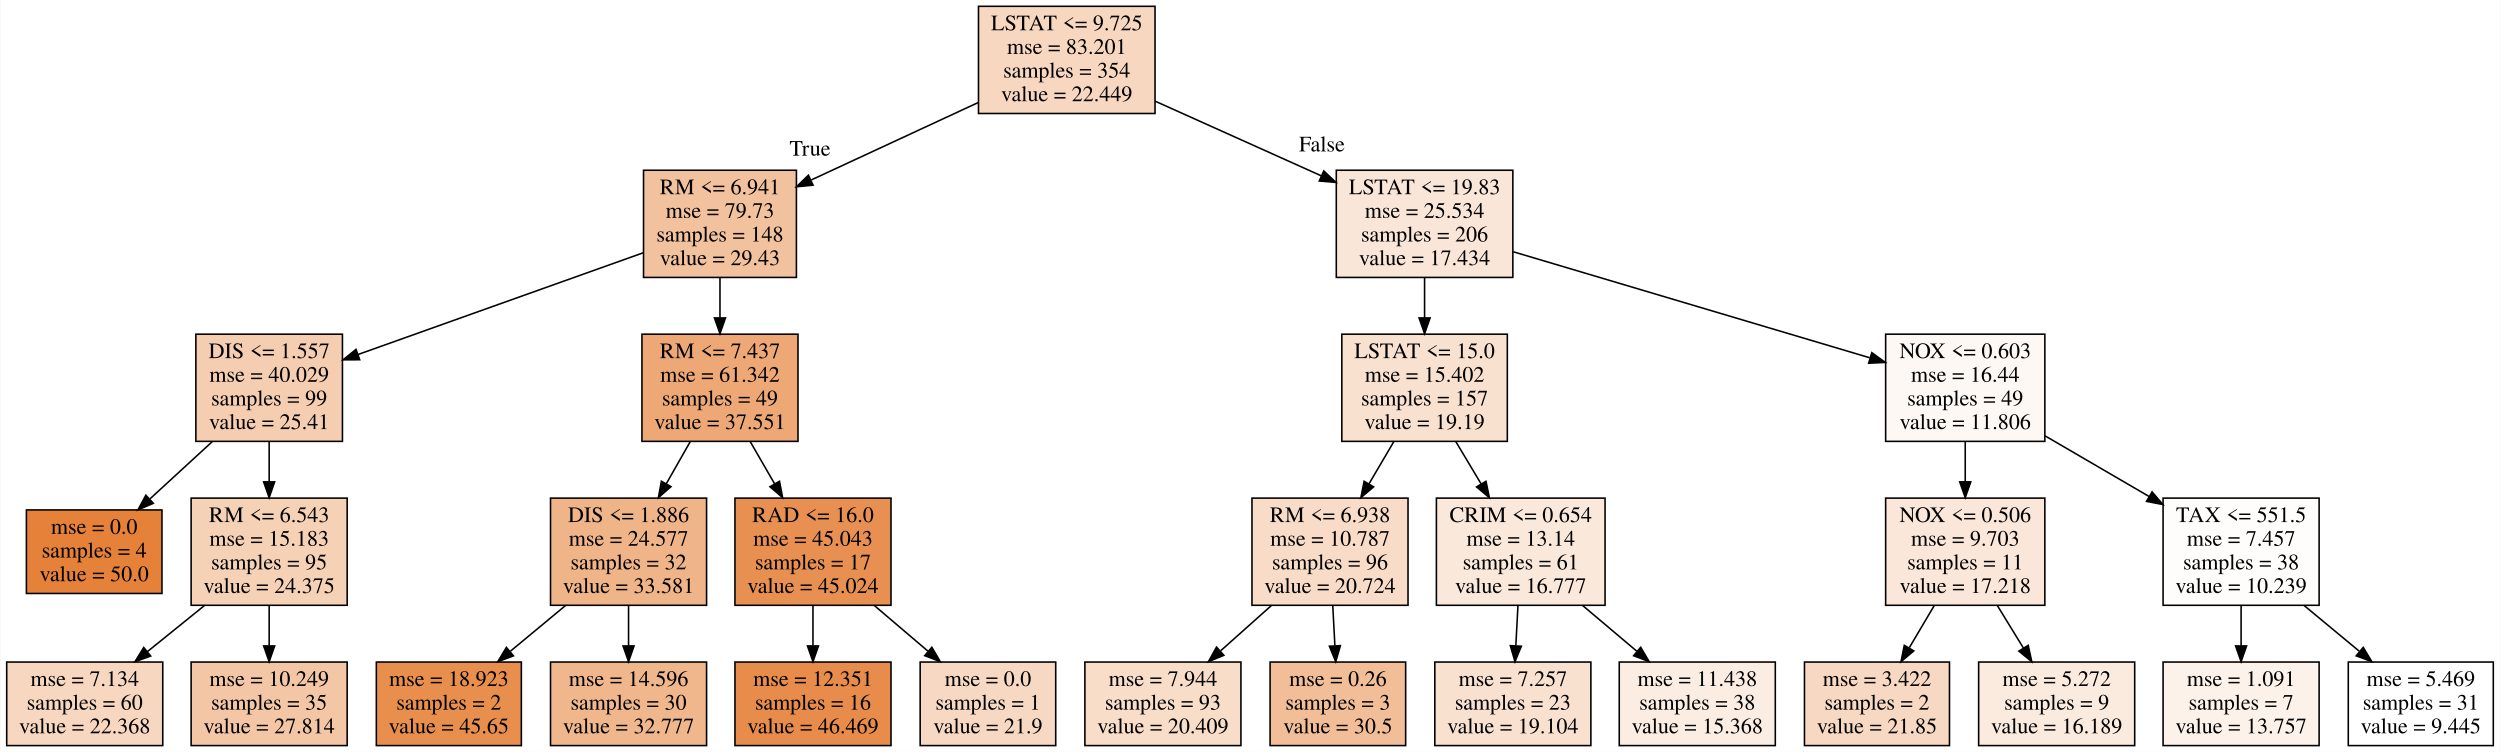
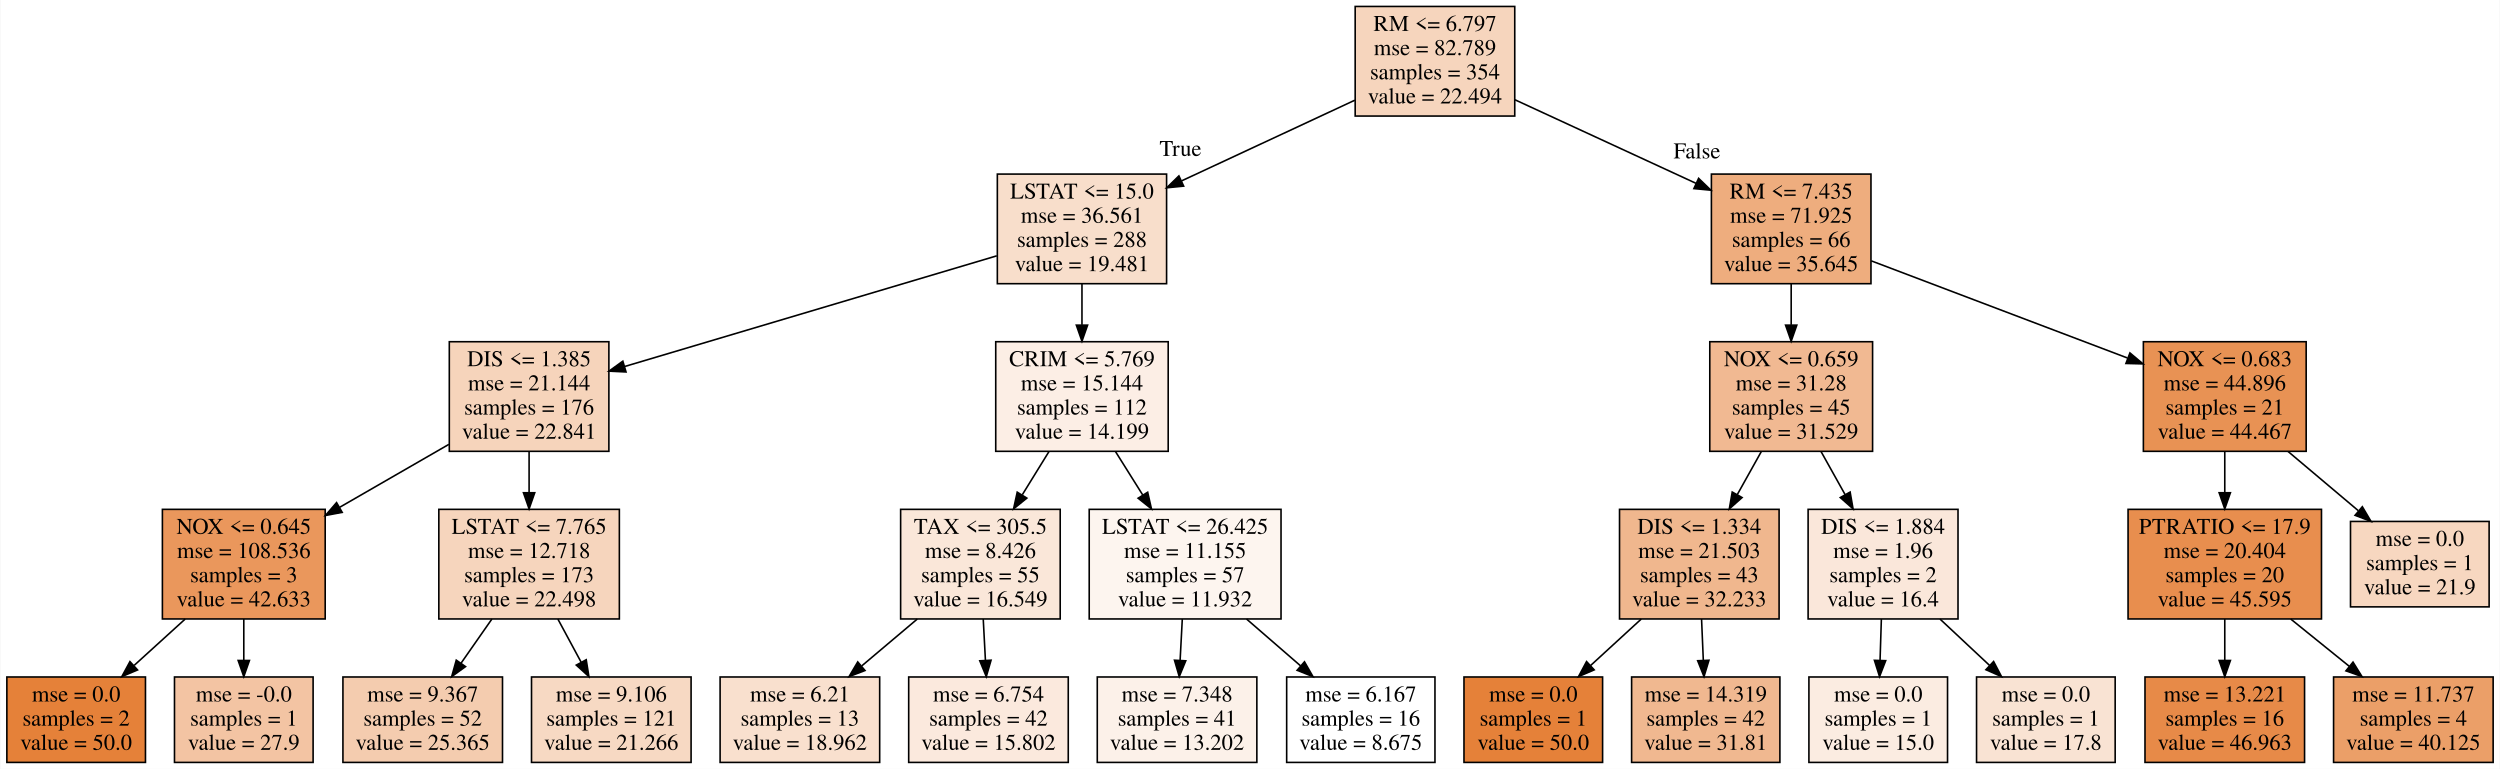
- <svg xmlns="http://www.w3.org/2000/svg" width="1586pt" height="477pt" viewBox="0.00 0.00 1585.50 477.00">
+ <svg xmlns="http://www.w3.org/2000/svg" width="1551pt" height="477pt" viewBox="0.00 0.00 1550.50 477.00">
  <g id="graph0" class="graph" transform="scale(1 1) rotate(0) translate(4 473)">
-     <polygon fill="white" stroke="transparent" points="-4,4 -4,-473 1581.5,-473 1581.5,4 -4,4" />
+     <polygon fill="white" stroke="transparent" points="-4,4 -4,-473 1546.5,-473 1546.5,4 -4,4" />
    <g id="node1" class="node">
-       <polygon fill="#f7d7c0" stroke="black" points="728.5,-469 616.5,-469 616.5,-401 728.5,-401 728.5,-469" />
-       <text text-anchor="middle" x="672.5" y="-453.8" font-family="Times,serif" font-size="14.00">LSTAT &lt;= 9.725</text>
-       <text text-anchor="middle" x="672.5" y="-438.8" font-family="Times,serif" font-size="14.00">mse = 83.201</text>
-       <text text-anchor="middle" x="672.5" y="-423.8" font-family="Times,serif" font-size="14.00">samples = 354</text>
-       <text text-anchor="middle" x="672.5" y="-408.8" font-family="Times,serif" font-size="14.00">value = 22.449</text>
+       <polygon fill="#f6d5bd" stroke="black" points="935.5,-469 836.5,-469 836.5,-401 935.5,-401 935.5,-469" />
+       <text text-anchor="middle" x="886" y="-453.8" font-family="Times,serif" font-size="14.00">RM &lt;= 6.797</text>
+       <text text-anchor="middle" x="886" y="-438.8" font-family="Times,serif" font-size="14.00">mse = 82.789</text>
+       <text text-anchor="middle" x="886" y="-423.8" font-family="Times,serif" font-size="14.00">samples = 354</text>
+       <text text-anchor="middle" x="886" y="-408.8" font-family="Times,serif" font-size="14.00">value = 22.494</text>
    </g>
    <g id="node2" class="node">
-       <polygon fill="#f2c19d" stroke="black" points="501,-365 404,-365 404,-297 501,-297 501,-365" />
-       <text text-anchor="middle" x="452.5" y="-349.8" font-family="Times,serif" font-size="14.00">RM &lt;= 6.941</text>
-       <text text-anchor="middle" x="452.5" y="-334.8" font-family="Times,serif" font-size="14.00">mse = 79.73</text>
-       <text text-anchor="middle" x="452.5" y="-319.8" font-family="Times,serif" font-size="14.00">samples = 148</text>
-       <text text-anchor="middle" x="452.5" y="-304.8" font-family="Times,serif" font-size="14.00">value = 29.43</text>
+       <polygon fill="#f8decb" stroke="black" points="719.5,-365 614.5,-365 614.5,-297 719.5,-297 719.5,-365" />
+       <text text-anchor="middle" x="667" y="-349.8" font-family="Times,serif" font-size="14.00">LSTAT &lt;= 15.0</text>
+       <text text-anchor="middle" x="667" y="-334.8" font-family="Times,serif" font-size="14.00">mse = 36.561</text>
+       <text text-anchor="middle" x="667" y="-319.8" font-family="Times,serif" font-size="14.00">samples = 288</text>
+       <text text-anchor="middle" x="667" y="-304.8" font-family="Times,serif" font-size="14.00">value = 19.481</text>
    </g>
    <g id="edge1" class="edge">
-       <path fill="none" stroke="black" d="M616.42,-408C583.97,-392.96 543.22,-374.06 510.46,-358.87" />
-       <polygon fill="black" stroke="black" points="511.55,-355.52 501.01,-354.49 508.61,-361.87 511.55,-355.52" />
-       <text text-anchor="middle" x="509.61" y="-374.26" font-family="Times,serif" font-size="14.00">True</text>
+       <path fill="none" stroke="black" d="M836.31,-410.85C804.47,-396.03 762.9,-376.67 728.92,-360.84" />
+       <polygon fill="black" stroke="black" points="730.09,-357.53 719.55,-356.48 727.14,-363.87 730.09,-357.53" />
+       <text text-anchor="middle" x="728.11" y="-376.26" font-family="Times,serif" font-size="14.00">True</text>
+     </g>
+     <g id="node17" class="node">
+       <polygon fill="#eead7e" stroke="black" points="1156.5,-365 1057.5,-365 1057.5,-297 1156.5,-297 1156.5,-365" />
+       <text text-anchor="middle" x="1107" y="-349.8" font-family="Times,serif" font-size="14.00">RM &lt;= 7.435</text>
+       <text text-anchor="middle" x="1107" y="-334.8" font-family="Times,serif" font-size="14.00">mse = 71.925</text>
+       <text text-anchor="middle" x="1107" y="-319.8" font-family="Times,serif" font-size="14.00">samples = 66</text>
+       <text text-anchor="middle" x="1107" y="-304.8" font-family="Times,serif" font-size="14.00">value = 35.645</text>
+     </g>
+     <g id="edge16" class="edge">
+       <path fill="none" stroke="black" d="M935.6,-411.11C968.89,-395.74 1012.91,-375.42 1048.01,-359.23" />
+       <polygon fill="black" stroke="black" points="1049.57,-362.36 1057.19,-354.99 1046.64,-356 1049.57,-362.36" />
+       <text text-anchor="middle" x="1048.54" y="-374.75" font-family="Times,serif" font-size="14.00">False</text>
+     </g>
+     <g id="node3" class="node">
+       <polygon fill="#f6d4bb" stroke="black" points="373.5,-261 274.5,-261 274.5,-193 373.5,-193 373.5,-261" />
+       <text text-anchor="middle" x="324" y="-245.8" font-family="Times,serif" font-size="14.00">DIS &lt;= 1.385</text>
+       <text text-anchor="middle" x="324" y="-230.8" font-family="Times,serif" font-size="14.00">mse = 21.144</text>
+       <text text-anchor="middle" x="324" y="-215.8" font-family="Times,serif" font-size="14.00">samples = 176</text>
+       <text text-anchor="middle" x="324" y="-200.8" font-family="Times,serif" font-size="14.00">value = 22.841</text>
+     </g>
+     <g id="edge2" class="edge">
+       <path fill="none" stroke="black" d="M614.16,-314.29C551.78,-295.74 448.31,-264.97 383.26,-245.62" />
+       <polygon fill="black" stroke="black" points="384.14,-242.23 373.56,-242.74 382.15,-248.94 384.14,-242.23" />
+     </g>
+     <g id="node10" class="node">
+       <polygon fill="#fceee5" stroke="black" points="720.5,-261 613.5,-261 613.5,-193 720.5,-193 720.5,-261" />
+       <text text-anchor="middle" x="667" y="-245.8" font-family="Times,serif" font-size="14.00">CRIM &lt;= 5.769</text>
+       <text text-anchor="middle" x="667" y="-230.8" font-family="Times,serif" font-size="14.00">mse = 15.144</text>
+       <text text-anchor="middle" x="667" y="-215.8" font-family="Times,serif" font-size="14.00">samples = 112</text>
+       <text text-anchor="middle" x="667" y="-200.8" font-family="Times,serif" font-size="14.00">value = 14.199</text>
+     </g>
+     <g id="edge9" class="edge">
+       <path fill="none" stroke="black" d="M667,-296.88C667,-288.78 667,-279.98 667,-271.47" />
+       <polygon fill="black" stroke="black" points="670.5,-271.3 667,-261.3 663.5,-271.3 670.5,-271.3" />
+     </g>
+     <g id="node4" class="node">
+       <polygon fill="#ea975c" stroke="black" points="197.5,-157 96.5,-157 96.5,-89 197.5,-89 197.5,-157" />
+       <text text-anchor="middle" x="147" y="-141.8" font-family="Times,serif" font-size="14.00">NOX &lt;= 0.645</text>
+       <text text-anchor="middle" x="147" y="-126.8" font-family="Times,serif" font-size="14.00">mse = 108.536</text>
+       <text text-anchor="middle" x="147" y="-111.8" font-family="Times,serif" font-size="14.00">samples = 3</text>
+       <text text-anchor="middle" x="147" y="-96.8" font-family="Times,serif" font-size="14.00">value = 42.633</text>
+     </g>
+     <g id="edge3" class="edge">
+       <path fill="none" stroke="black" d="M274.22,-197.32C253.2,-185.2 228.53,-170.98 206.55,-158.32" />
+       <polygon fill="black" stroke="black" points="208.04,-155.14 197.63,-153.18 204.55,-161.2 208.04,-155.14" />
+     </g>
+     <g id="node7" class="node">
+       <polygon fill="#f6d5bd" stroke="black" points="380,-157 268,-157 268,-89 380,-89 380,-157" />
+       <text text-anchor="middle" x="324" y="-141.8" font-family="Times,serif" font-size="14.00">LSTAT &lt;= 7.765</text>
+       <text text-anchor="middle" x="324" y="-126.8" font-family="Times,serif" font-size="14.00">mse = 12.718</text>
+       <text text-anchor="middle" x="324" y="-111.8" font-family="Times,serif" font-size="14.00">samples = 173</text>
+       <text text-anchor="middle" x="324" y="-96.8" font-family="Times,serif" font-size="14.00">value = 22.498</text>
+     </g>
+     <g id="edge6" class="edge">
+       <path fill="none" stroke="black" d="M324,-192.88C324,-184.78 324,-175.98 324,-167.47" />
+       <polygon fill="black" stroke="black" points="327.5,-167.3 324,-157.3 320.5,-167.3 327.5,-167.3" />
+     </g>
+     <g id="node5" class="node">
+       <polygon fill="#e58139" stroke="black" points="86,-53 0,-53 0,0 86,0 86,-53" />
+       <text text-anchor="middle" x="43" y="-37.8" font-family="Times,serif" font-size="14.00">mse = 0.0</text>
+       <text text-anchor="middle" x="43" y="-22.8" font-family="Times,serif" font-size="14.00">samples = 2</text>
+       <text text-anchor="middle" x="43" y="-7.8" font-family="Times,serif" font-size="14.00">value = 50.0</text>
+     </g>
+     <g id="edge4" class="edge">
+       <path fill="none" stroke="black" d="M110.63,-88.95C100.36,-79.62 89.19,-69.47 78.95,-60.16" />
+       <polygon fill="black" stroke="black" points="81.08,-57.37 71.32,-53.24 76.37,-62.55 81.08,-57.37" />
+     </g>
+     <g id="node6" class="node">
+       <polygon fill="#f3c4a3" stroke="black" points="190,-53 104,-53 104,0 190,0 190,-53" />
+       <text text-anchor="middle" x="147" y="-37.8" font-family="Times,serif" font-size="14.00">mse = -0.0</text>
+       <text text-anchor="middle" x="147" y="-22.8" font-family="Times,serif" font-size="14.00">samples = 1</text>
+       <text text-anchor="middle" x="147" y="-7.8" font-family="Times,serif" font-size="14.00">value = 27.9</text>
+     </g>
+     <g id="edge5" class="edge">
+       <path fill="none" stroke="black" d="M147,-88.95C147,-80.72 147,-71.85 147,-63.48" />
+       <polygon fill="black" stroke="black" points="150.5,-63.24 147,-53.24 143.5,-63.24 150.5,-63.24" />
+     </g>
+     <g id="node8" class="node">
+       <polygon fill="#f4ccaf" stroke="black" points="307.5,-53 208.5,-53 208.5,0 307.5,0 307.5,-53" />
+       <text text-anchor="middle" x="258" y="-37.8" font-family="Times,serif" font-size="14.00">mse = 9.367</text>
+       <text text-anchor="middle" x="258" y="-22.8" font-family="Times,serif" font-size="14.00">samples = 52</text>
+       <text text-anchor="middle" x="258" y="-7.8" font-family="Times,serif" font-size="14.00">value = 25.365</text>
+     </g>
+     <g id="edge7" class="edge">
+       <path fill="none" stroke="black" d="M300.92,-88.95C294.72,-80.07 288.01,-70.46 281.77,-61.54" />
+       <polygon fill="black" stroke="black" points="284.57,-59.43 275.97,-53.24 278.83,-63.44 284.57,-59.43" />
+     </g>
+     <g id="node9" class="node">
+       <polygon fill="#f7d9c3" stroke="black" points="424.5,-53 325.5,-53 325.5,0 424.5,0 424.5,-53" />
+       <text text-anchor="middle" x="375" y="-37.8" font-family="Times,serif" font-size="14.00">mse = 9.106</text>
+       <text text-anchor="middle" x="375" y="-22.8" font-family="Times,serif" font-size="14.00">samples = 121</text>
+       <text text-anchor="middle" x="375" y="-7.8" font-family="Times,serif" font-size="14.00">value = 21.266</text>
+     </g>
+     <g id="edge8" class="edge">
+       <path fill="none" stroke="black" d="M341.84,-88.95C346.53,-80.26 351.6,-70.86 356.33,-62.09" />
+       <polygon fill="black" stroke="black" points="359.44,-63.7 361.11,-53.24 353.28,-60.37 359.44,-63.7" />
+     </g>
+     <g id="node11" class="node">
+       <polygon fill="#fae7d9" stroke="black" points="653.5,-157 554.5,-157 554.5,-89 653.5,-89 653.5,-157" />
+       <text text-anchor="middle" x="604" y="-141.8" font-family="Times,serif" font-size="14.00">TAX &lt;= 305.5</text>
+       <text text-anchor="middle" x="604" y="-126.8" font-family="Times,serif" font-size="14.00">mse = 8.426</text>
+       <text text-anchor="middle" x="604" y="-111.8" font-family="Times,serif" font-size="14.00">samples = 55</text>
+       <text text-anchor="middle" x="604" y="-96.8" font-family="Times,serif" font-size="14.00">value = 16.549</text>
+     </g>
+     <g id="edge10" class="edge">
+       <path fill="none" stroke="black" d="M646.55,-192.88C641.26,-184.33 635.51,-175.01 629.99,-166.07" />
+       <polygon fill="black" stroke="black" points="632.8,-163.97 624.57,-157.3 626.84,-167.65 632.8,-163.97" />
+     </g>
+     <g id="node14" class="node">
+       <polygon fill="#fdf5ef" stroke="black" points="790.5,-157 671.5,-157 671.5,-89 790.5,-89 790.5,-157" />
+       <text text-anchor="middle" x="731" y="-141.8" font-family="Times,serif" font-size="14.00">LSTAT &lt;= 26.425</text>
+       <text text-anchor="middle" x="731" y="-126.8" font-family="Times,serif" font-size="14.00">mse = 11.155</text>
+       <text text-anchor="middle" x="731" y="-111.8" font-family="Times,serif" font-size="14.00">samples = 57</text>
+       <text text-anchor="middle" x="731" y="-96.8" font-family="Times,serif" font-size="14.00">value = 11.932</text>
+     </g>
+     <g id="edge13" class="edge">
+       <path fill="none" stroke="black" d="M687.78,-192.88C693.2,-184.24 699.11,-174.82 704.78,-165.79" />
+       <polygon fill="black" stroke="black" points="707.76,-167.63 710.11,-157.3 701.83,-163.91 707.76,-167.63" />
+     </g>
+     <g id="node12" class="node">
+       <polygon fill="#f9e0ce" stroke="black" points="541.5,-53 442.5,-53 442.5,0 541.5,0 541.5,-53" />
+       <text text-anchor="middle" x="492" y="-37.8" font-family="Times,serif" font-size="14.00">mse = 6.21</text>
+       <text text-anchor="middle" x="492" y="-22.8" font-family="Times,serif" font-size="14.00">samples = 13</text>
+       <text text-anchor="middle" x="492" y="-7.8" font-family="Times,serif" font-size="14.00">value = 18.962</text>
+     </g>
+     <g id="edge11" class="edge">
+       <path fill="none" stroke="black" d="M564.83,-88.95C553.66,-79.53 541.51,-69.27 530.39,-59.89" />
+       <polygon fill="black" stroke="black" points="532.4,-57.01 522.5,-53.24 527.89,-62.36 532.4,-57.01" />
+     </g>
+     <g id="node13" class="node">
+       <polygon fill="#fbe9dd" stroke="black" points="658.5,-53 559.5,-53 559.5,0 658.5,0 658.5,-53" />
+       <text text-anchor="middle" x="609" y="-37.8" font-family="Times,serif" font-size="14.00">mse = 6.754</text>
+       <text text-anchor="middle" x="609" y="-22.8" font-family="Times,serif" font-size="14.00">samples = 42</text>
+       <text text-anchor="middle" x="609" y="-7.8" font-family="Times,serif" font-size="14.00">value = 15.802</text>
+     </g>
+     <g id="edge12" class="edge">
+       <path fill="none" stroke="black" d="M605.75,-88.95C606.18,-80.72 606.65,-71.85 607.1,-63.48" />
+       <polygon fill="black" stroke="black" points="610.6,-63.41 607.64,-53.24 603.61,-63.04 610.6,-63.41" />
    </g>
    <g id="node15" class="node">
-       <polygon fill="#fae6d8" stroke="black" points="955.5,-365 843.5,-365 843.5,-297 955.5,-297 955.5,-365" />
-       <text text-anchor="middle" x="899.5" y="-349.8" font-family="Times,serif" font-size="14.00">LSTAT &lt;= 19.83</text>
-       <text text-anchor="middle" x="899.5" y="-334.8" font-family="Times,serif" font-size="14.00">mse = 25.534</text>
-       <text text-anchor="middle" x="899.5" y="-319.8" font-family="Times,serif" font-size="14.00">samples = 206</text>
-       <text text-anchor="middle" x="899.5" y="-304.8" font-family="Times,serif" font-size="14.00">value = 17.434</text>
+       <polygon fill="#fcf1e9" stroke="black" points="775.5,-53 676.5,-53 676.5,0 775.5,0 775.5,-53" />
+       <text text-anchor="middle" x="726" y="-37.8" font-family="Times,serif" font-size="14.00">mse = 7.348</text>
+       <text text-anchor="middle" x="726" y="-22.8" font-family="Times,serif" font-size="14.00">samples = 41</text>
+       <text text-anchor="middle" x="726" y="-7.8" font-family="Times,serif" font-size="14.00">value = 13.202</text>
    </g>
    <g id="edge14" class="edge">
-       <path fill="none" stroke="black" d="M728.61,-408.79C760.53,-394.44 800.68,-376.41 834.03,-361.42" />
-       <polygon fill="black" stroke="black" points="835.56,-364.57 843.25,-357.28 832.69,-358.18 835.56,-364.57" />
-       <text text-anchor="middle" x="834.37" y="-376.95" font-family="Times,serif" font-size="14.00">False</text>
-     </g>
-     <g id="node3" class="node">
-       <polygon fill="#f5cdb1" stroke="black" points="213,-261 120,-261 120,-193 213,-193 213,-261" />
-       <text text-anchor="middle" x="166.5" y="-245.8" font-family="Times,serif" font-size="14.00">DIS &lt;= 1.557</text>
-       <text text-anchor="middle" x="166.5" y="-230.8" font-family="Times,serif" font-size="14.00">mse = 40.029</text>
-       <text text-anchor="middle" x="166.5" y="-215.8" font-family="Times,serif" font-size="14.00">samples = 99</text>
-       <text text-anchor="middle" x="166.5" y="-200.8" font-family="Times,serif" font-size="14.00">value = 25.41</text>
-     </g>
-     <g id="edge2" class="edge">
-       <path fill="none" stroke="black" d="M403.98,-312.7C353.87,-294.83 275.75,-266.96 222.91,-248.12" />
-       <polygon fill="black" stroke="black" points="223.95,-244.77 213.35,-244.71 221.6,-251.37 223.95,-244.77" />
-     </g>
-     <g id="node8" class="node">
-       <polygon fill="#eda876" stroke="black" points="502,-261 403,-261 403,-193 502,-193 502,-261" />
-       <text text-anchor="middle" x="452.5" y="-245.8" font-family="Times,serif" font-size="14.00">RM &lt;= 7.437</text>
-       <text text-anchor="middle" x="452.5" y="-230.8" font-family="Times,serif" font-size="14.00">mse = 61.342</text>
-       <text text-anchor="middle" x="452.5" y="-215.8" font-family="Times,serif" font-size="14.00">samples = 49</text>
-       <text text-anchor="middle" x="452.5" y="-200.8" font-family="Times,serif" font-size="14.00">value = 37.551</text>
-     </g>
-     <g id="edge7" class="edge">
-       <path fill="none" stroke="black" d="M452.5,-296.88C452.5,-288.78 452.5,-279.98 452.5,-271.47" />
-       <polygon fill="black" stroke="black" points="456,-271.3 452.5,-261.3 449,-271.3 456,-271.3" />
-     </g>
-     <g id="node4" class="node">
-       <polygon fill="#e58139" stroke="black" points="98.5,-149.5 12.5,-149.5 12.5,-96.5 98.5,-96.5 98.5,-149.5" />
-       <text text-anchor="middle" x="55.5" y="-134.3" font-family="Times,serif" font-size="14.00">mse = 0.0</text>
-       <text text-anchor="middle" x="55.5" y="-119.3" font-family="Times,serif" font-size="14.00">samples = 4</text>
-       <text text-anchor="middle" x="55.5" y="-104.3" font-family="Times,serif" font-size="14.00">value = 50.0</text>
-     </g>
-     <g id="edge3" class="edge">
-       <path fill="none" stroke="black" d="M130.46,-192.88C117.78,-181.23 103.54,-168.14 90.9,-156.53" />
-       <polygon fill="black" stroke="black" points="93,-153.71 83.27,-149.52 88.27,-158.86 93,-153.71" />
-     </g>
-     <g id="node5" class="node">
-       <polygon fill="#f5d1b6" stroke="black" points="216,-157 117,-157 117,-89 216,-89 216,-157" />
-       <text text-anchor="middle" x="166.5" y="-141.8" font-family="Times,serif" font-size="14.00">RM &lt;= 6.543</text>
-       <text text-anchor="middle" x="166.5" y="-126.8" font-family="Times,serif" font-size="14.00">mse = 15.183</text>
-       <text text-anchor="middle" x="166.5" y="-111.8" font-family="Times,serif" font-size="14.00">samples = 95</text>
-       <text text-anchor="middle" x="166.5" y="-96.8" font-family="Times,serif" font-size="14.00">value = 24.375</text>
-     </g>
-     <g id="edge4" class="edge">
-       <path fill="none" stroke="black" d="M166.5,-192.88C166.5,-184.78 166.5,-175.98 166.5,-167.47" />
-       <polygon fill="black" stroke="black" points="170,-167.3 166.5,-157.3 163,-167.3 170,-167.3" />
-     </g>
-     <g id="node6" class="node">
-       <polygon fill="#f7d7c0" stroke="black" points="99,-53 0,-53 0,0 99,0 99,-53" />
-       <text text-anchor="middle" x="49.5" y="-37.8" font-family="Times,serif" font-size="14.00">mse = 7.134</text>
-       <text text-anchor="middle" x="49.5" y="-22.8" font-family="Times,serif" font-size="14.00">samples = 60</text>
-       <text text-anchor="middle" x="49.5" y="-7.8" font-family="Times,serif" font-size="14.00">value = 22.368</text>
-     </g>
-     <g id="edge5" class="edge">
-       <path fill="none" stroke="black" d="M125.58,-88.95C113.8,-79.43 100.97,-69.07 89.26,-59.62" />
-       <polygon fill="black" stroke="black" points="91.34,-56.8 81.36,-53.24 86.94,-62.24 91.34,-56.8" />
-     </g>
-     <g id="node7" class="node">
-       <polygon fill="#f3c6a5" stroke="black" points="216,-53 117,-53 117,0 216,0 216,-53" />
-       <text text-anchor="middle" x="166.5" y="-37.8" font-family="Times,serif" font-size="14.00">mse = 10.249</text>
-       <text text-anchor="middle" x="166.5" y="-22.8" font-family="Times,serif" font-size="14.00">samples = 35</text>
-       <text text-anchor="middle" x="166.5" y="-7.8" font-family="Times,serif" font-size="14.00">value = 27.814</text>
-     </g>
-     <g id="edge6" class="edge">
-       <path fill="none" stroke="black" d="M166.5,-88.95C166.5,-80.72 166.5,-71.85 166.5,-63.48" />
-       <polygon fill="black" stroke="black" points="170,-63.24 166.5,-53.24 163,-63.24 170,-63.24" />
-     </g>
-     <g id="node9" class="node">
-       <polygon fill="#f0b489" stroke="black" points="444,-157 345,-157 345,-89 444,-89 444,-157" />
-       <text text-anchor="middle" x="394.5" y="-141.8" font-family="Times,serif" font-size="14.00">DIS &lt;= 1.886</text>
-       <text text-anchor="middle" x="394.5" y="-126.8" font-family="Times,serif" font-size="14.00">mse = 24.577</text>
-       <text text-anchor="middle" x="394.5" y="-111.8" font-family="Times,serif" font-size="14.00">samples = 32</text>
-       <text text-anchor="middle" x="394.5" y="-96.8" font-family="Times,serif" font-size="14.00">value = 33.581</text>
-     </g>
-     <g id="edge8" class="edge">
-       <path fill="none" stroke="black" d="M433.67,-192.88C428.81,-184.33 423.51,-175.01 418.42,-166.07" />
-       <polygon fill="black" stroke="black" points="421.42,-164.26 413.43,-157.3 415.34,-167.72 421.42,-164.26" />
-     </g>
-     <g id="node12" class="node">
-       <polygon fill="#e89051" stroke="black" points="561,-157 462,-157 462,-89 561,-89 561,-157" />
-       <text text-anchor="middle" x="511.5" y="-141.8" font-family="Times,serif" font-size="14.00">RAD &lt;= 16.0</text>
-       <text text-anchor="middle" x="511.5" y="-126.8" font-family="Times,serif" font-size="14.00">mse = 45.043</text>
-       <text text-anchor="middle" x="511.5" y="-111.8" font-family="Times,serif" font-size="14.00">samples = 17</text>
-       <text text-anchor="middle" x="511.5" y="-96.8" font-family="Times,serif" font-size="14.00">value = 45.024</text>
-     </g>
-     <g id="edge11" class="edge">
-       <path fill="none" stroke="black" d="M471.66,-192.88C476.6,-184.33 481.99,-175.01 487.16,-166.07" />
-       <polygon fill="black" stroke="black" points="490.26,-167.71 492.24,-157.3 484.2,-164.2 490.26,-167.71" />
-     </g>
-     <g id="node10" class="node">
-       <polygon fill="#e88f4e" stroke="black" points="326.5,-53 234.5,-53 234.5,0 326.5,0 326.5,-53" />
-       <text text-anchor="middle" x="280.5" y="-37.8" font-family="Times,serif" font-size="14.00">mse = 18.923</text>
-       <text text-anchor="middle" x="280.5" y="-22.8" font-family="Times,serif" font-size="14.00">samples = 2</text>
-       <text text-anchor="middle" x="280.5" y="-7.8" font-family="Times,serif" font-size="14.00">value = 45.65</text>
-     </g>
-     <g id="edge9" class="edge">
-       <path fill="none" stroke="black" d="M354.63,-88.95C343.26,-79.53 330.89,-69.27 319.57,-59.89" />
-       <polygon fill="black" stroke="black" points="321.48,-56.92 311.55,-53.24 317.01,-62.31 321.48,-56.92" />
-     </g>
-     <g id="node11" class="node">
-       <polygon fill="#f0b78d" stroke="black" points="444,-53 345,-53 345,0 444,0 444,-53" />
-       <text text-anchor="middle" x="394.5" y="-37.8" font-family="Times,serif" font-size="14.00">mse = 14.596</text>
-       <text text-anchor="middle" x="394.5" y="-22.8" font-family="Times,serif" font-size="14.00">samples = 30</text>
-       <text text-anchor="middle" x="394.5" y="-7.8" font-family="Times,serif" font-size="14.00">value = 32.777</text>
-     </g>
-     <g id="edge10" class="edge">
-       <path fill="none" stroke="black" d="M394.5,-88.95C394.5,-80.72 394.5,-71.85 394.5,-63.48" />
-       <polygon fill="black" stroke="black" points="398,-63.24 394.5,-53.24 391,-63.24 398,-63.24" />
-     </g>
-     <g id="node13" class="node">
-       <polygon fill="#e78c4a" stroke="black" points="561,-53 462,-53 462,0 561,0 561,-53" />
-       <text text-anchor="middle" x="511.5" y="-37.8" font-family="Times,serif" font-size="14.00">mse = 12.351</text>
-       <text text-anchor="middle" x="511.5" y="-22.8" font-family="Times,serif" font-size="14.00">samples = 16</text>
-       <text text-anchor="middle" x="511.5" y="-7.8" font-family="Times,serif" font-size="14.00">value = 46.469</text>
-     </g>
-     <g id="edge12" class="edge">
-       <path fill="none" stroke="black" d="M511.5,-88.95C511.5,-80.72 511.5,-71.85 511.5,-63.48" />
-       <polygon fill="black" stroke="black" points="515,-63.24 511.5,-53.24 508,-63.24 515,-63.24" />
-     </g>
-     <g id="node14" class="node">
-       <polygon fill="#f7d8c2" stroke="black" points="665.5,-53 579.5,-53 579.5,0 665.5,0 665.5,-53" />
-       <text text-anchor="middle" x="622.5" y="-37.8" font-family="Times,serif" font-size="14.00">mse = 0.0</text>
-       <text text-anchor="middle" x="622.5" y="-22.8" font-family="Times,serif" font-size="14.00">samples = 1</text>
-       <text text-anchor="middle" x="622.5" y="-7.8" font-family="Times,serif" font-size="14.00">value = 21.9</text>
-     </g>
-     <g id="edge13" class="edge">
-       <path fill="none" stroke="black" d="M550.32,-88.95C561.39,-79.53 573.43,-69.27 584.45,-59.89" />
-       <polygon fill="black" stroke="black" points="586.92,-62.38 592.27,-53.24 582.39,-57.05 586.92,-62.38" />
+       <path fill="none" stroke="black" d="M729.25,-88.95C728.82,-80.72 728.35,-71.85 727.9,-63.48" />
+       <polygon fill="black" stroke="black" points="731.39,-63.04 727.36,-53.24 724.4,-63.41 731.39,-63.04" />
    </g>
    <g id="node16" class="node">
-       <polygon fill="#f9e1cf" stroke="black" points="952,-261 847,-261 847,-193 952,-193 952,-261" />
-       <text text-anchor="middle" x="899.5" y="-245.8" font-family="Times,serif" font-size="14.00">LSTAT &lt;= 15.0</text>
-       <text text-anchor="middle" x="899.5" y="-230.8" font-family="Times,serif" font-size="14.00">mse = 15.402</text>
-       <text text-anchor="middle" x="899.5" y="-215.8" font-family="Times,serif" font-size="14.00">samples = 157</text>
-       <text text-anchor="middle" x="899.5" y="-200.8" font-family="Times,serif" font-size="14.00">value = 19.19</text>
+       <polygon fill="#ffffff" stroke="black" points="886,-53 794,-53 794,0 886,0 886,-53" />
+       <text text-anchor="middle" x="840" y="-37.8" font-family="Times,serif" font-size="14.00">mse = 6.167</text>
+       <text text-anchor="middle" x="840" y="-22.8" font-family="Times,serif" font-size="14.00">samples = 16</text>
+       <text text-anchor="middle" x="840" y="-7.8" font-family="Times,serif" font-size="14.00">value = 8.675</text>
    </g>
    <g id="edge15" class="edge">
-       <path fill="none" stroke="black" d="M899.5,-296.88C899.5,-288.78 899.5,-279.98 899.5,-271.47" />
-       <polygon fill="black" stroke="black" points="903,-271.3 899.5,-261.3 896,-271.3 903,-271.3" />
+       <path fill="none" stroke="black" d="M769.12,-88.95C779.99,-79.53 791.82,-69.27 802.64,-59.89" />
+       <polygon fill="black" stroke="black" points="805.05,-62.43 810.31,-53.24 800.47,-57.14 805.05,-62.43" />
+     </g>
+     <g id="node18" class="node">
+       <polygon fill="#f1b992" stroke="black" points="1157.5,-261 1056.5,-261 1056.5,-193 1157.5,-193 1157.5,-261" />
+       <text text-anchor="middle" x="1107" y="-245.8" font-family="Times,serif" font-size="14.00">NOX &lt;= 0.659</text>
+       <text text-anchor="middle" x="1107" y="-230.8" font-family="Times,serif" font-size="14.00">mse = 31.28</text>
+       <text text-anchor="middle" x="1107" y="-215.8" font-family="Times,serif" font-size="14.00">samples = 45</text>
+       <text text-anchor="middle" x="1107" y="-200.8" font-family="Times,serif" font-size="14.00">value = 31.529</text>
+     </g>
+     <g id="edge17" class="edge">
+       <path fill="none" stroke="black" d="M1107,-296.88C1107,-288.78 1107,-279.98 1107,-271.47" />
+       <polygon fill="black" stroke="black" points="1110.5,-271.3 1107,-261.3 1103.5,-271.3 1110.5,-271.3" />
+     </g>
+     <g id="node25" class="node">
+       <polygon fill="#e89254" stroke="black" points="1426.5,-261 1325.5,-261 1325.5,-193 1426.5,-193 1426.5,-261" />
+       <text text-anchor="middle" x="1376" y="-245.8" font-family="Times,serif" font-size="14.00">NOX &lt;= 0.683</text>
+       <text text-anchor="middle" x="1376" y="-230.8" font-family="Times,serif" font-size="14.00">mse = 44.896</text>
+       <text text-anchor="middle" x="1376" y="-215.8" font-family="Times,serif" font-size="14.00">samples = 21</text>
+       <text text-anchor="middle" x="1376" y="-200.8" font-family="Times,serif" font-size="14.00">value = 44.467</text>
+     </g>
+     <g id="edge24" class="edge">
+       <path fill="none" stroke="black" d="M1156.65,-311.17C1201.53,-294.16 1267.71,-269.06 1315.64,-250.89" />
+       <polygon fill="black" stroke="black" points="1317.16,-254.06 1325.27,-247.24 1314.68,-247.51 1317.16,-254.06" />
+     </g>
+     <g id="node19" class="node">
+       <polygon fill="#f0b78e" stroke="black" points="1099.5,-157 1000.5,-157 1000.5,-89 1099.5,-89 1099.5,-157" />
+       <text text-anchor="middle" x="1050" y="-141.8" font-family="Times,serif" font-size="14.00">DIS &lt;= 1.334</text>
+       <text text-anchor="middle" x="1050" y="-126.8" font-family="Times,serif" font-size="14.00">mse = 21.503</text>
+       <text text-anchor="middle" x="1050" y="-111.8" font-family="Times,serif" font-size="14.00">samples = 43</text>
+       <text text-anchor="middle" x="1050" y="-96.8" font-family="Times,serif" font-size="14.00">value = 32.233</text>
+     </g>
+     <g id="edge18" class="edge">
+       <path fill="none" stroke="black" d="M1088.49,-192.88C1083.72,-184.33 1078.51,-175.01 1073.51,-166.07" />
+       <polygon fill="black" stroke="black" points="1076.54,-164.32 1068.61,-157.3 1070.43,-167.74 1076.54,-164.32" />
+     </g>
+     <g id="node22" class="node">
+       <polygon fill="#fae7da" stroke="black" points="1210.5,-157 1117.5,-157 1117.5,-89 1210.5,-89 1210.5,-157" />
+       <text text-anchor="middle" x="1164" y="-141.8" font-family="Times,serif" font-size="14.00">DIS &lt;= 1.884</text>
+       <text text-anchor="middle" x="1164" y="-126.8" font-family="Times,serif" font-size="14.00">mse = 1.96</text>
+       <text text-anchor="middle" x="1164" y="-111.8" font-family="Times,serif" font-size="14.00">samples = 2</text>
+       <text text-anchor="middle" x="1164" y="-96.8" font-family="Times,serif" font-size="14.00">value = 16.4</text>
+     </g>
+     <g id="edge21" class="edge">
+       <path fill="none" stroke="black" d="M1125.51,-192.88C1130.28,-184.33 1135.49,-175.01 1140.49,-166.07" />
+       <polygon fill="black" stroke="black" points="1143.57,-167.74 1145.39,-157.3 1137.46,-164.32 1143.57,-167.74" />
+     </g>
+     <g id="node20" class="node">
+       <polygon fill="#e58139" stroke="black" points="990,-53 904,-53 904,0 990,0 990,-53" />
+       <text text-anchor="middle" x="947" y="-37.8" font-family="Times,serif" font-size="14.00">mse = 0.0</text>
+       <text text-anchor="middle" x="947" y="-22.8" font-family="Times,serif" font-size="14.00">samples = 1</text>
+       <text text-anchor="middle" x="947" y="-7.8" font-family="Times,serif" font-size="14.00">value = 50.0</text>
+     </g>
+     <g id="edge19" class="edge">
+       <path fill="none" stroke="black" d="M1013.98,-88.95C1003.81,-79.62 992.75,-69.47 982.6,-60.16" />
+       <polygon fill="black" stroke="black" points="984.79,-57.42 975.05,-53.24 980.05,-62.58 984.79,-57.42" />
+     </g>
+     <g id="node21" class="node">
+       <polygon fill="#f0b890" stroke="black" points="1100,-53 1008,-53 1008,0 1100,0 1100,-53" />
+       <text text-anchor="middle" x="1054" y="-37.8" font-family="Times,serif" font-size="14.00">mse = 14.319</text>
+       <text text-anchor="middle" x="1054" y="-22.8" font-family="Times,serif" font-size="14.00">samples = 42</text>
+       <text text-anchor="middle" x="1054" y="-7.8" font-family="Times,serif" font-size="14.00">value = 31.81</text>
+     </g>
+     <g id="edge20" class="edge">
+       <path fill="none" stroke="black" d="M1051.4,-88.95C1051.75,-80.72 1052.12,-71.85 1052.48,-63.48" />
+       <polygon fill="black" stroke="black" points="1055.98,-63.38 1052.91,-53.24 1048.99,-63.08 1055.98,-63.38" />
    </g>
    <g id="node23" class="node">
-       <polygon fill="#fdf8f3" stroke="black" points="1293,-261 1192,-261 1192,-193 1293,-193 1293,-261" />
-       <text text-anchor="middle" x="1242.5" y="-245.8" font-family="Times,serif" font-size="14.00">NOX &lt;= 0.603</text>
-       <text text-anchor="middle" x="1242.5" y="-230.8" font-family="Times,serif" font-size="14.00">mse = 16.44</text>
-       <text text-anchor="middle" x="1242.5" y="-215.8" font-family="Times,serif" font-size="14.00">samples = 49</text>
-       <text text-anchor="middle" x="1242.5" y="-200.8" font-family="Times,serif" font-size="14.00">value = 11.806</text>
+       <polygon fill="#fbece1" stroke="black" points="1204,-53 1118,-53 1118,0 1204,0 1204,-53" />
+       <text text-anchor="middle" x="1161" y="-37.8" font-family="Times,serif" font-size="14.00">mse = 0.0</text>
+       <text text-anchor="middle" x="1161" y="-22.8" font-family="Times,serif" font-size="14.00">samples = 1</text>
+       <text text-anchor="middle" x="1161" y="-7.8" font-family="Times,serif" font-size="14.00">value = 15.0</text>
    </g>
    <g id="edge22" class="edge">
-       <path fill="none" stroke="black" d="M955.76,-313.27C1017.99,-294.76 1117.92,-265.05 1181.87,-246.03" />
-       <polygon fill="black" stroke="black" points="1183.22,-249.28 1191.81,-243.07 1181.23,-242.57 1183.22,-249.28" />
-     </g>
-     <g id="node17" class="node">
-       <polygon fill="#f8dcc8" stroke="black" points="889,-157 790,-157 790,-89 889,-89 889,-157" />
-       <text text-anchor="middle" x="839.5" y="-141.8" font-family="Times,serif" font-size="14.00">RM &lt;= 6.938</text>
-       <text text-anchor="middle" x="839.5" y="-126.8" font-family="Times,serif" font-size="14.00">mse = 10.787</text>
-       <text text-anchor="middle" x="839.5" y="-111.8" font-family="Times,serif" font-size="14.00">samples = 96</text>
-       <text text-anchor="middle" x="839.5" y="-96.8" font-family="Times,serif" font-size="14.00">value = 20.724</text>
-     </g>
-     <g id="edge16" class="edge">
-       <path fill="none" stroke="black" d="M880.02,-192.88C874.99,-184.33 869.51,-175.01 864.25,-166.07" />
-       <polygon fill="black" stroke="black" points="867.17,-164.14 859.09,-157.3 861.14,-167.69 867.17,-164.14" />
-     </g>
-     <g id="node20" class="node">
-       <polygon fill="#fae8db" stroke="black" points="1014,-157 907,-157 907,-89 1014,-89 1014,-157" />
-       <text text-anchor="middle" x="960.5" y="-141.8" font-family="Times,serif" font-size="14.00">CRIM &lt;= 0.654</text>
-       <text text-anchor="middle" x="960.5" y="-126.8" font-family="Times,serif" font-size="14.00">mse = 13.14</text>
-       <text text-anchor="middle" x="960.5" y="-111.8" font-family="Times,serif" font-size="14.00">samples = 61</text>
-       <text text-anchor="middle" x="960.5" y="-96.8" font-family="Times,serif" font-size="14.00">value = 16.777</text>
-     </g>
-     <g id="edge19" class="edge">
-       <path fill="none" stroke="black" d="M919.3,-192.88C924.42,-184.33 929.99,-175.01 935.34,-166.07" />
-       <polygon fill="black" stroke="black" points="938.46,-167.68 940.59,-157.3 932.45,-164.09 938.46,-167.68" />
-     </g>
-     <g id="node18" class="node">
-       <polygon fill="#f8ddc9" stroke="black" points="783,-53 684,-53 684,0 783,0 783,-53" />
-       <text text-anchor="middle" x="733.5" y="-37.8" font-family="Times,serif" font-size="14.00">mse = 7.944</text>
-       <text text-anchor="middle" x="733.5" y="-22.8" font-family="Times,serif" font-size="14.00">samples = 93</text>
-       <text text-anchor="middle" x="733.5" y="-7.8" font-family="Times,serif" font-size="14.00">value = 20.409</text>
-     </g>
-     <g id="edge17" class="edge">
-       <path fill="none" stroke="black" d="M802.43,-88.95C791.96,-79.62 780.58,-69.47 770.14,-60.16" />
-       <polygon fill="black" stroke="black" points="772.16,-57.28 762.37,-53.24 767.5,-62.5 772.16,-57.28" />
-     </g>
-     <g id="node19" class="node">
-       <polygon fill="#f2be98" stroke="black" points="887.5,-53 801.5,-53 801.5,0 887.5,0 887.5,-53" />
-       <text text-anchor="middle" x="844.5" y="-37.8" font-family="Times,serif" font-size="14.00">mse = 0.26</text>
-       <text text-anchor="middle" x="844.5" y="-22.8" font-family="Times,serif" font-size="14.00">samples = 3</text>
-       <text text-anchor="middle" x="844.5" y="-7.8" font-family="Times,serif" font-size="14.00">value = 30.5</text>
-     </g>
-     <g id="edge18" class="edge">
-       <path fill="none" stroke="black" d="M841.25,-88.95C841.68,-80.72 842.15,-71.85 842.6,-63.48" />
-       <polygon fill="black" stroke="black" points="846.1,-63.41 843.14,-53.24 839.11,-63.04 846.1,-63.41" />
-     </g>
-     <g id="node21" class="node">
-       <polygon fill="#f9e1d0" stroke="black" points="1005,-53 906,-53 906,0 1005,0 1005,-53" />
-       <text text-anchor="middle" x="955.5" y="-37.8" font-family="Times,serif" font-size="14.00">mse = 7.257</text>
-       <text text-anchor="middle" x="955.5" y="-22.8" font-family="Times,serif" font-size="14.00">samples = 23</text>
-       <text text-anchor="middle" x="955.5" y="-7.8" font-family="Times,serif" font-size="14.00">value = 19.104</text>
-     </g>
-     <g id="edge20" class="edge">
-       <path fill="none" stroke="black" d="M958.75,-88.95C958.32,-80.72 957.85,-71.85 957.4,-63.48" />
-       <polygon fill="black" stroke="black" points="960.89,-63.04 956.86,-53.24 953.9,-63.41 960.89,-63.04" />
-     </g>
-     <g id="node22" class="node">
-       <polygon fill="#fbede2" stroke="black" points="1122,-53 1023,-53 1023,0 1122,0 1122,-53" />
-       <text text-anchor="middle" x="1072.5" y="-37.8" font-family="Times,serif" font-size="14.00">mse = 11.438</text>
-       <text text-anchor="middle" x="1072.5" y="-22.8" font-family="Times,serif" font-size="14.00">samples = 38</text>
-       <text text-anchor="middle" x="1072.5" y="-7.8" font-family="Times,serif" font-size="14.00">value = 15.368</text>
-     </g>
-     <g id="edge21" class="edge">
-       <path fill="none" stroke="black" d="M999.67,-88.95C1010.84,-79.53 1022.99,-69.27 1034.11,-59.89" />
-       <polygon fill="black" stroke="black" points="1036.61,-62.36 1042,-53.24 1032.1,-57.01 1036.61,-62.36" />
+       <path fill="none" stroke="black" d="M1162.95,-88.95C1162.69,-80.72 1162.41,-71.85 1162.14,-63.48" />
+       <polygon fill="black" stroke="black" points="1165.63,-63.12 1161.82,-53.24 1158.64,-63.34 1165.63,-63.12" />
    </g>
    <g id="node24" class="node">
-       <polygon fill="#fae7d9" stroke="black" points="1293,-157 1192,-157 1192,-89 1293,-89 1293,-157" />
-       <text text-anchor="middle" x="1242.5" y="-141.8" font-family="Times,serif" font-size="14.00">NOX &lt;= 0.506</text>
-       <text text-anchor="middle" x="1242.5" y="-126.8" font-family="Times,serif" font-size="14.00">mse = 9.703</text>
-       <text text-anchor="middle" x="1242.5" y="-111.8" font-family="Times,serif" font-size="14.00">samples = 11</text>
-       <text text-anchor="middle" x="1242.5" y="-96.8" font-family="Times,serif" font-size="14.00">value = 17.218</text>
+       <polygon fill="#f9e3d3" stroke="black" points="1308,-53 1222,-53 1222,0 1308,0 1308,-53" />
+       <text text-anchor="middle" x="1265" y="-37.8" font-family="Times,serif" font-size="14.00">mse = 0.0</text>
+       <text text-anchor="middle" x="1265" y="-22.8" font-family="Times,serif" font-size="14.00">samples = 1</text>
+       <text text-anchor="middle" x="1265" y="-7.8" font-family="Times,serif" font-size="14.00">value = 17.8</text>
    </g>
    <g id="edge23" class="edge">
-       <path fill="none" stroke="black" d="M1242.5,-192.88C1242.5,-184.78 1242.5,-175.98 1242.5,-167.47" />
-       <polygon fill="black" stroke="black" points="1246,-167.3 1242.5,-157.3 1239,-167.3 1246,-167.3" />
+       <path fill="none" stroke="black" d="M1199.32,-88.95C1209.3,-79.62 1220.14,-69.47 1230.09,-60.16" />
+       <polygon fill="black" stroke="black" points="1232.58,-62.62 1237.49,-53.24 1227.8,-57.51 1232.58,-62.62" />
+     </g>
+     <g id="node26" class="node">
+       <polygon fill="#e88e4e" stroke="black" points="1436,-157 1316,-157 1316,-89 1436,-89 1436,-157" />
+       <text text-anchor="middle" x="1376" y="-141.8" font-family="Times,serif" font-size="14.00">PTRATIO &lt;= 17.9</text>
+       <text text-anchor="middle" x="1376" y="-126.8" font-family="Times,serif" font-size="14.00">mse = 20.404</text>
+       <text text-anchor="middle" x="1376" y="-111.8" font-family="Times,serif" font-size="14.00">samples = 20</text>
+       <text text-anchor="middle" x="1376" y="-96.8" font-family="Times,serif" font-size="14.00">value = 45.595</text>
+     </g>
+     <g id="edge25" class="edge">
+       <path fill="none" stroke="black" d="M1376,-192.88C1376,-184.78 1376,-175.98 1376,-167.47" />
+       <polygon fill="black" stroke="black" points="1379.5,-167.3 1376,-157.3 1372.5,-167.3 1379.5,-167.3" />
+     </g>
+     <g id="node29" class="node">
+       <polygon fill="#f7d7c0" stroke="black" points="1540,-149.5 1454,-149.5 1454,-96.5 1540,-96.5 1540,-149.5" />
+       <text text-anchor="middle" x="1497" y="-134.3" font-family="Times,serif" font-size="14.00">mse = 0.0</text>
+       <text text-anchor="middle" x="1497" y="-119.3" font-family="Times,serif" font-size="14.00">samples = 1</text>
+       <text text-anchor="middle" x="1497" y="-104.3" font-family="Times,serif" font-size="14.00">value = 21.9</text>
+     </g>
+     <g id="edge28" class="edge">
+       <path fill="none" stroke="black" d="M1415.29,-192.88C1429.24,-181.12 1444.93,-167.89 1458.8,-156.2" />
+       <polygon fill="black" stroke="black" points="1461.34,-158.64 1466.73,-149.52 1456.82,-153.29 1461.34,-158.64" />
    </g>
    <g id="node27" class="node">
-       <polygon fill="#fefdfb" stroke="black" points="1467,-157 1368,-157 1368,-89 1467,-89 1467,-157" />
-       <text text-anchor="middle" x="1417.5" y="-141.8" font-family="Times,serif" font-size="14.00">TAX &lt;= 551.5</text>
-       <text text-anchor="middle" x="1417.5" y="-126.8" font-family="Times,serif" font-size="14.00">mse = 7.457</text>
-       <text text-anchor="middle" x="1417.5" y="-111.8" font-family="Times,serif" font-size="14.00">samples = 38</text>
-       <text text-anchor="middle" x="1417.5" y="-96.8" font-family="Times,serif" font-size="14.00">value = 10.239</text>
+       <polygon fill="#e78a48" stroke="black" points="1425.5,-53 1326.5,-53 1326.5,0 1425.5,0 1425.5,-53" />
+       <text text-anchor="middle" x="1376" y="-37.8" font-family="Times,serif" font-size="14.00">mse = 13.221</text>
+       <text text-anchor="middle" x="1376" y="-22.8" font-family="Times,serif" font-size="14.00">samples = 16</text>
+       <text text-anchor="middle" x="1376" y="-7.8" font-family="Times,serif" font-size="14.00">value = 46.963</text>
    </g>
    <g id="edge26" class="edge">
-       <path fill="none" stroke="black" d="M1293.12,-196.5C1313.79,-184.45 1337.82,-170.44 1359.22,-157.97" />
-       <polygon fill="black" stroke="black" points="1361.03,-160.97 1367.9,-152.91 1357.5,-154.92 1361.03,-160.97" />
-     </g>
-     <g id="node25" class="node">
-       <polygon fill="#f7d8c2" stroke="black" points="1232.5,-53 1140.5,-53 1140.5,0 1232.5,0 1232.5,-53" />
-       <text text-anchor="middle" x="1186.5" y="-37.8" font-family="Times,serif" font-size="14.00">mse = 3.422</text>
-       <text text-anchor="middle" x="1186.5" y="-22.8" font-family="Times,serif" font-size="14.00">samples = 2</text>
-       <text text-anchor="middle" x="1186.5" y="-7.8" font-family="Times,serif" font-size="14.00">value = 21.85</text>
-     </g>
-     <g id="edge24" class="edge">
-       <path fill="none" stroke="black" d="M1222.91,-88.95C1217.76,-80.26 1212.2,-70.86 1207,-62.09" />
-       <polygon fill="black" stroke="black" points="1209.86,-60.06 1201.75,-53.24 1203.84,-63.62 1209.86,-60.06" />
-     </g>
-     <g id="node26" class="node">
-       <polygon fill="#fbeade" stroke="black" points="1350,-53 1251,-53 1251,0 1350,0 1350,-53" />
-       <text text-anchor="middle" x="1300.5" y="-37.8" font-family="Times,serif" font-size="14.00">mse = 5.272</text>
-       <text text-anchor="middle" x="1300.5" y="-22.8" font-family="Times,serif" font-size="14.00">samples = 9</text>
-       <text text-anchor="middle" x="1300.5" y="-7.8" font-family="Times,serif" font-size="14.00">value = 16.189</text>
-     </g>
-     <g id="edge25" class="edge">
-       <path fill="none" stroke="black" d="M1262.79,-88.95C1268.18,-80.17 1274.01,-70.66 1279.44,-61.82" />
-       <polygon fill="black" stroke="black" points="1282.46,-63.59 1284.7,-53.24 1276.49,-59.93 1282.46,-63.59" />
+       <path fill="none" stroke="black" d="M1376,-88.95C1376,-80.72 1376,-71.85 1376,-63.48" />
+       <polygon fill="black" stroke="black" points="1379.5,-63.24 1376,-53.24 1372.5,-63.24 1379.5,-63.24" />
    </g>
    <g id="node28" class="node">
-       <polygon fill="#fcf2ea" stroke="black" points="1467,-53 1368,-53 1368,0 1467,0 1467,-53" />
-       <text text-anchor="middle" x="1417.5" y="-37.8" font-family="Times,serif" font-size="14.00">mse = 1.091</text>
-       <text text-anchor="middle" x="1417.5" y="-22.8" font-family="Times,serif" font-size="14.00">samples = 7</text>
-       <text text-anchor="middle" x="1417.5" y="-7.8" font-family="Times,serif" font-size="14.00">value = 13.757</text>
+       <polygon fill="#eb9f68" stroke="black" points="1542.5,-53 1443.5,-53 1443.5,0 1542.5,0 1542.5,-53" />
+       <text text-anchor="middle" x="1493" y="-37.8" font-family="Times,serif" font-size="14.00">mse = 11.737</text>
+       <text text-anchor="middle" x="1493" y="-22.8" font-family="Times,serif" font-size="14.00">samples = 4</text>
+       <text text-anchor="middle" x="1493" y="-7.8" font-family="Times,serif" font-size="14.00">value = 40.125</text>
    </g>
    <g id="edge27" class="edge">
-       <path fill="none" stroke="black" d="M1417.5,-88.95C1417.5,-80.72 1417.5,-71.85 1417.5,-63.48" />
-       <polygon fill="black" stroke="black" points="1421,-63.24 1417.5,-53.24 1414,-63.24 1421,-63.24" />
-     </g>
-     <g id="node29" class="node">
-       <polygon fill="#ffffff" stroke="black" points="1577.5,-53 1485.5,-53 1485.5,0 1577.5,0 1577.5,-53" />
-       <text text-anchor="middle" x="1531.5" y="-37.8" font-family="Times,serif" font-size="14.00">mse = 5.469</text>
-       <text text-anchor="middle" x="1531.5" y="-22.8" font-family="Times,serif" font-size="14.00">samples = 31</text>
-       <text text-anchor="middle" x="1531.5" y="-7.8" font-family="Times,serif" font-size="14.00">value = 9.445</text>
-     </g>
-     <g id="edge28" class="edge">
-       <path fill="none" stroke="black" d="M1457.37,-88.95C1468.74,-79.53 1481.11,-69.27 1492.43,-59.89" />
-       <polygon fill="black" stroke="black" points="1494.99,-62.31 1500.45,-53.24 1490.52,-56.92 1494.99,-62.31" />
+       <path fill="none" stroke="black" d="M1416.92,-88.95C1428.7,-79.43 1441.53,-69.07 1453.24,-59.62" />
+       <polygon fill="black" stroke="black" points="1455.56,-62.24 1461.14,-53.24 1451.16,-56.8 1455.56,-62.24" />
    </g>
  </g>
</svg>
